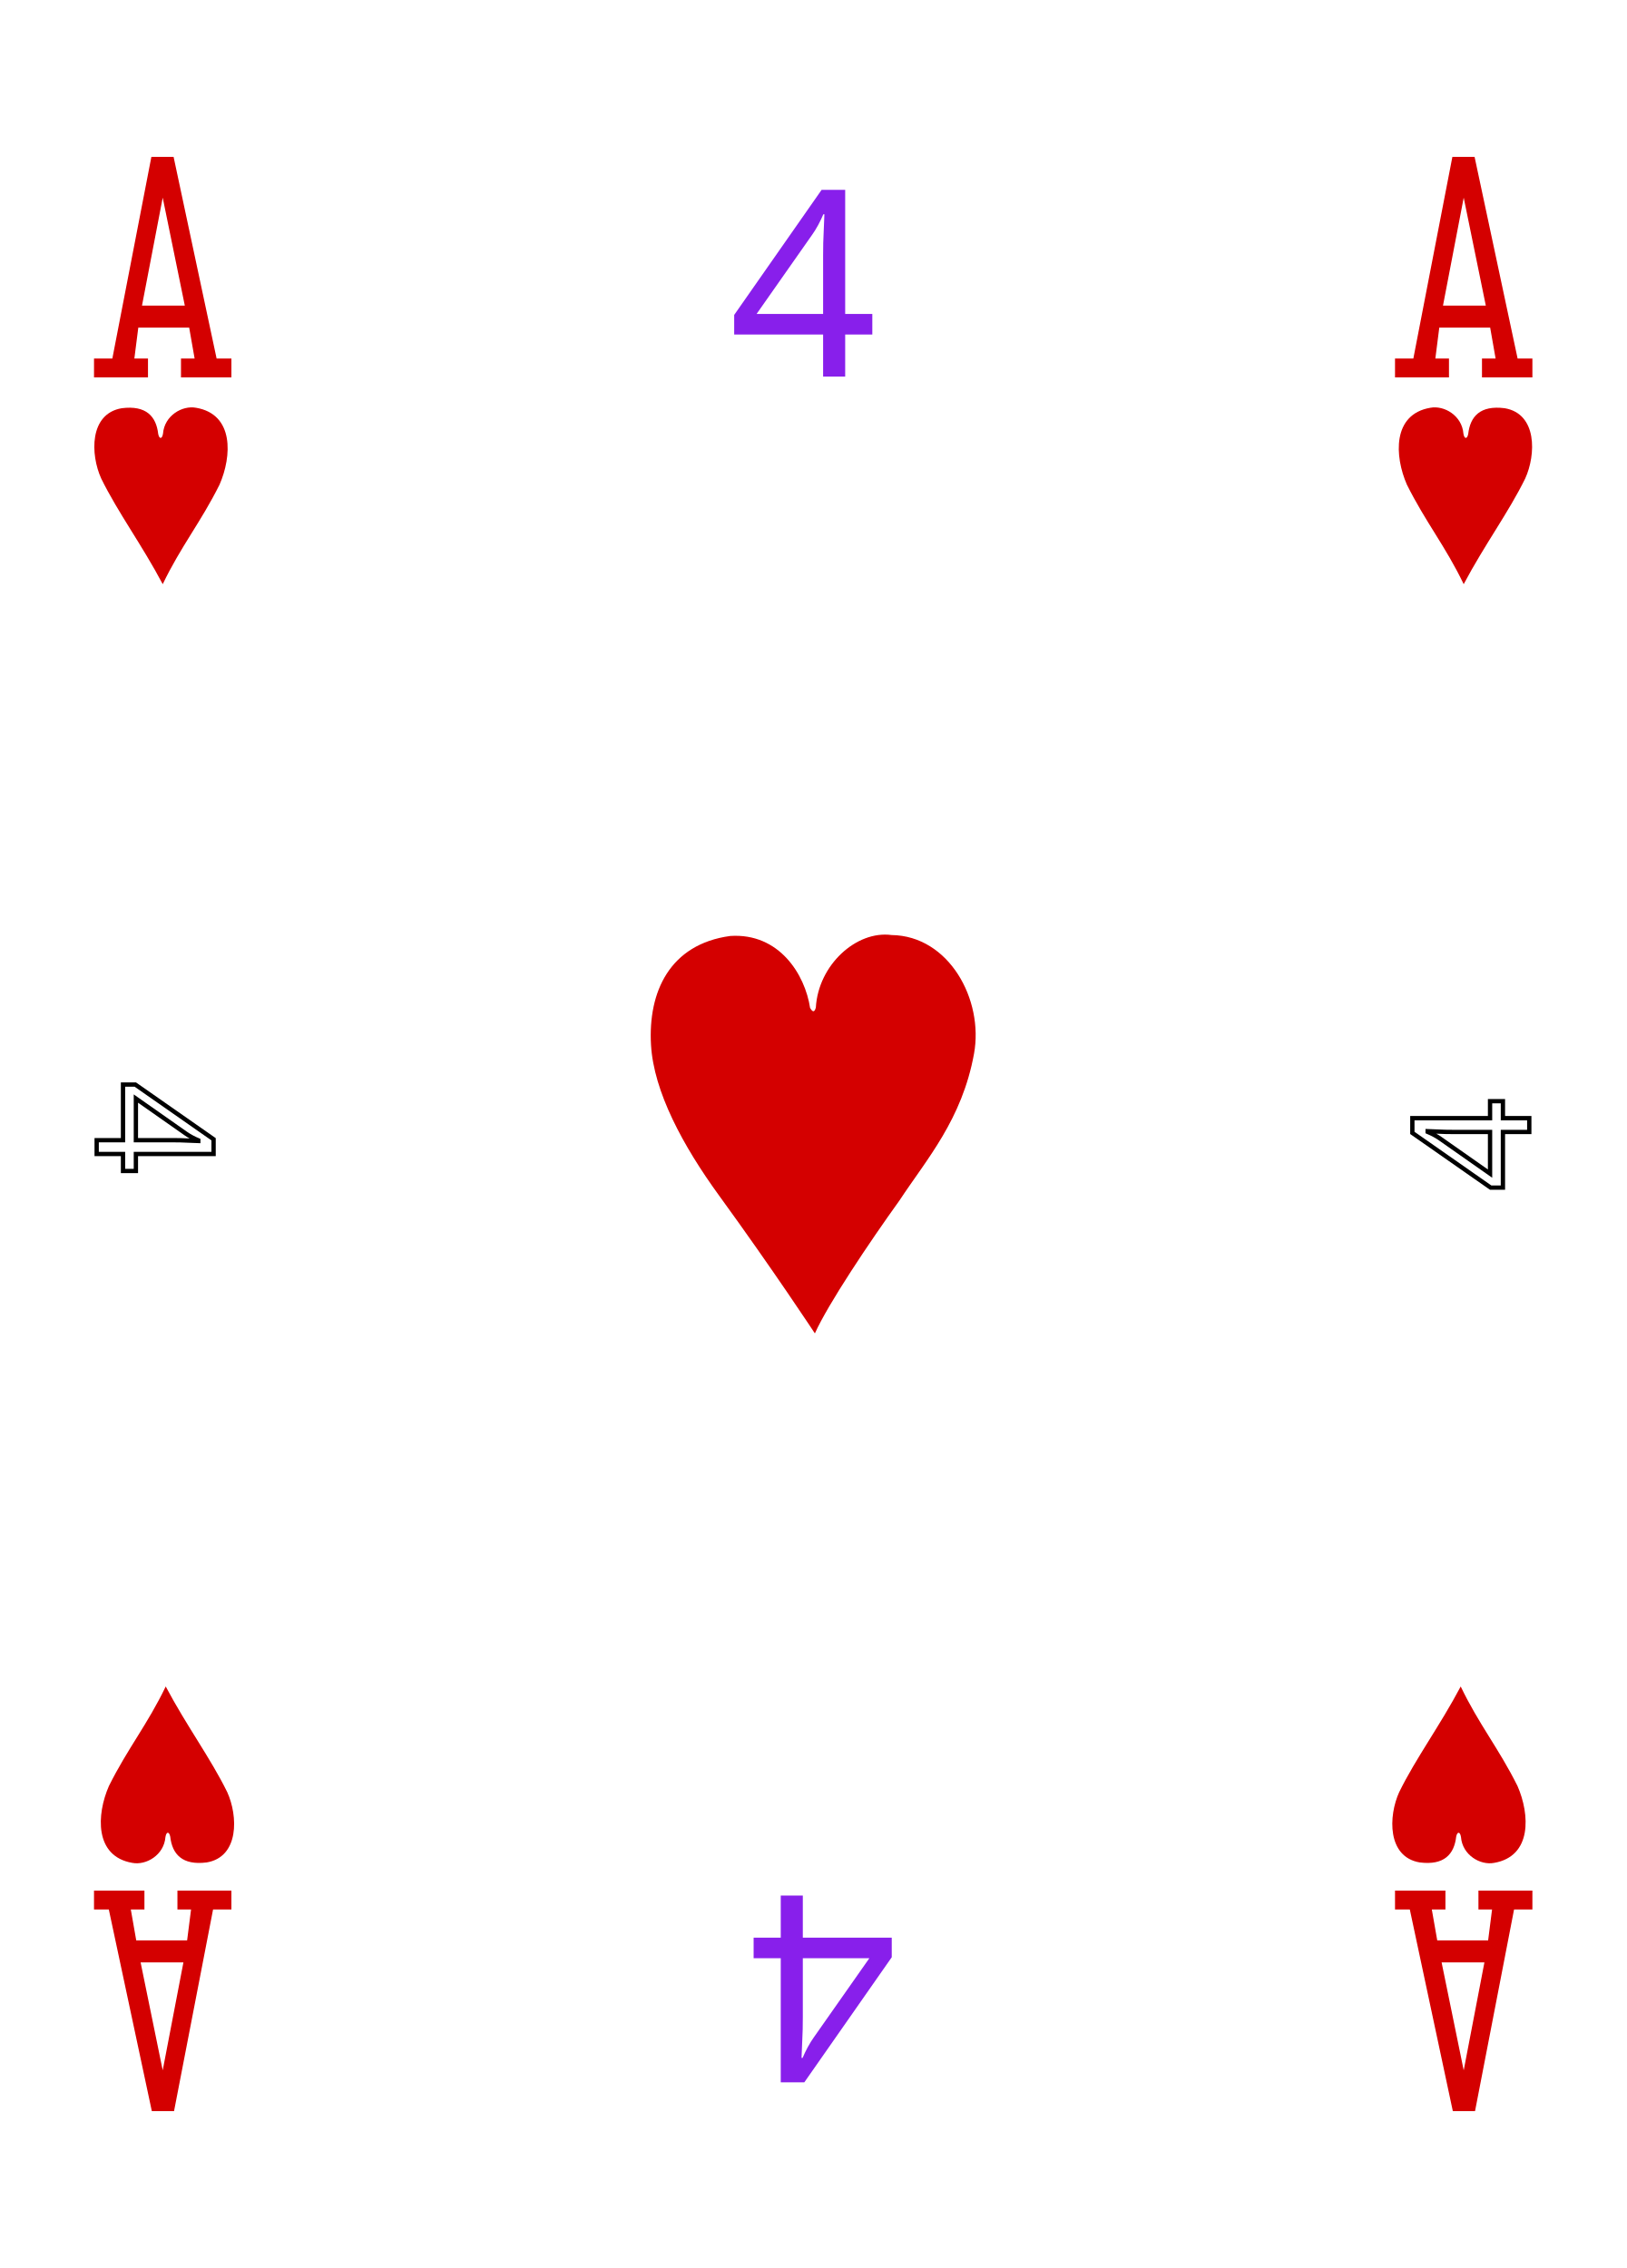
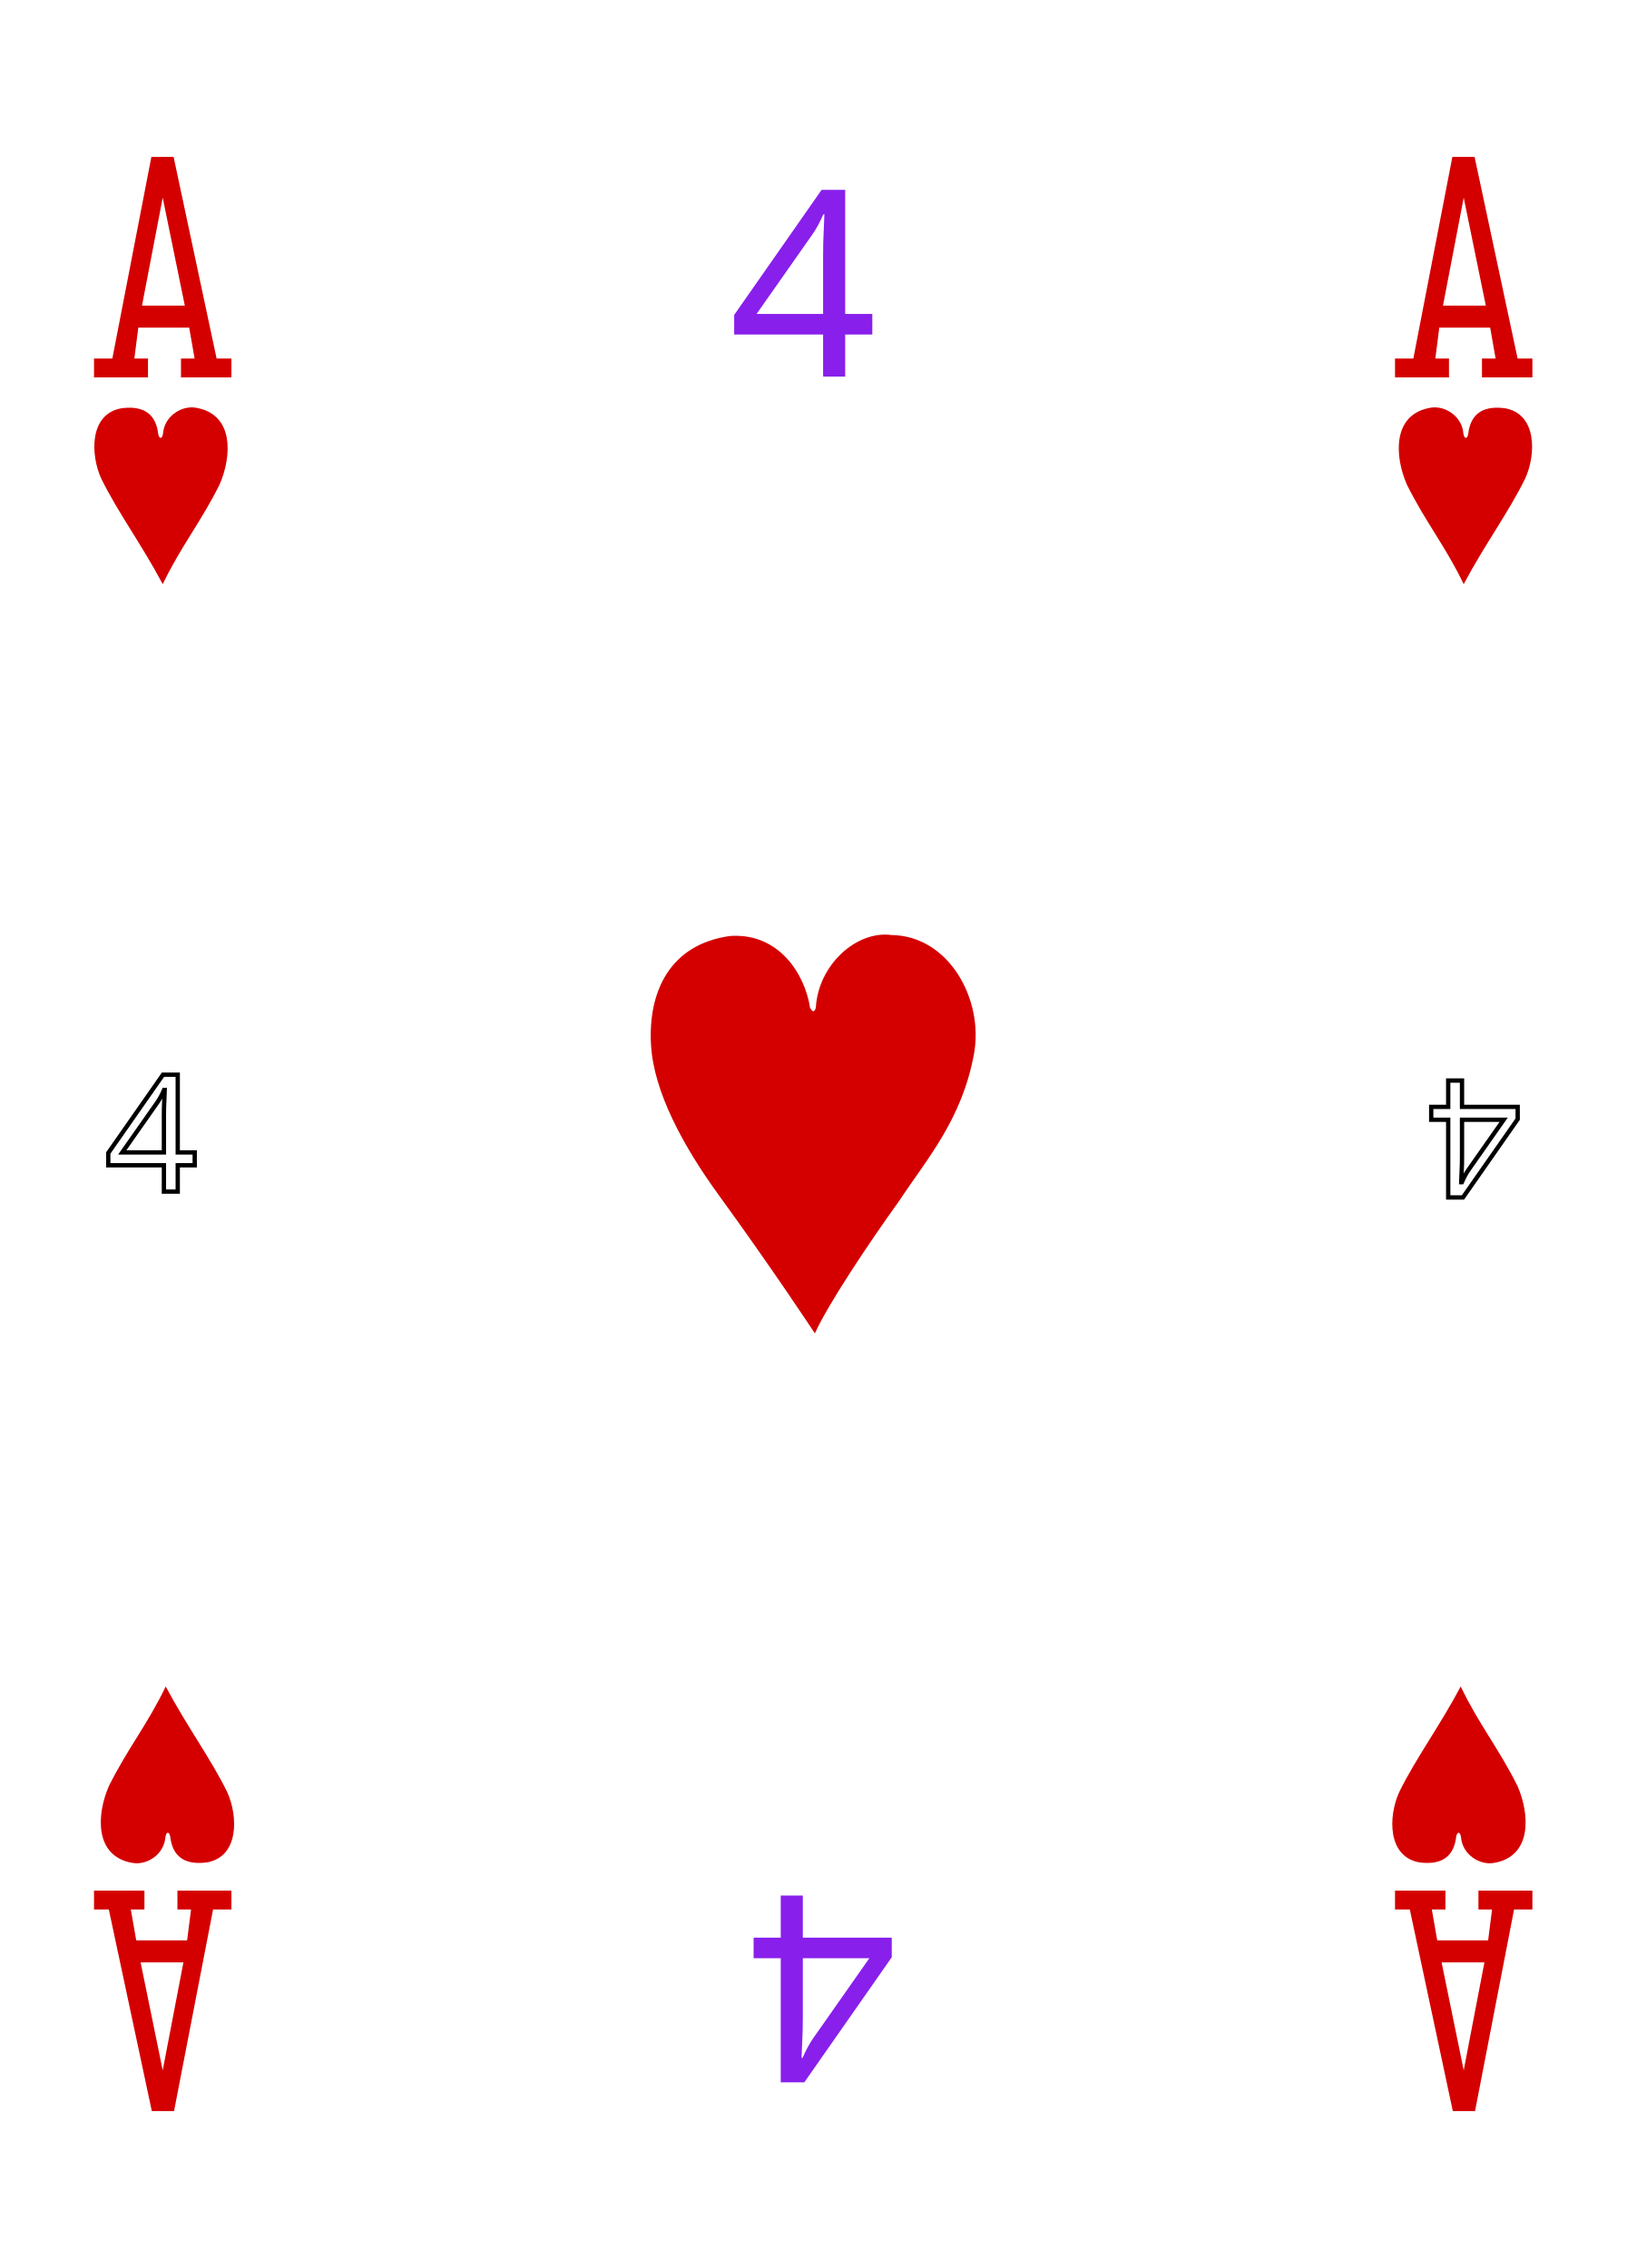
<svg xmlns="http://www.w3.org/2000/svg" xmlns:xlink="http://www.w3.org/1999/xlink" width="224.25" height="312.781" id="svg18947" version="1.1">
  <defs id="defs18949">
    <linearGradient id="linearGradient3006">
      <stop style="stop-color:#ffffff;stop-opacity:1;" offset="0" id="stop3008" />
      <stop id="stop3014" offset="0.377" style="stop-color:#7f7f7f;stop-opacity:1;" />
      <stop style="stop-color:#ffffff;stop-opacity:1;" offset="0.802" id="stop3016" />
      <stop style="stop-color:#cccccc;stop-opacity:1" offset="1" id="stop3010" />
    </linearGradient>
    <linearGradient id="linearGradient3804">
      <stop style="stop-color:#000000;stop-opacity:1;" offset="0" id="stop3806" />
      <stop id="stop3812" offset="0.5" style="stop-color:#333333;stop-opacity:1" />
      <stop style="stop-color:#000000;stop-opacity:1;" offset="1" id="stop3808" />
    </linearGradient>
    <linearGradient id="linearGradient3833">
      <stop style="stop-color:#000000;stop-opacity:1;" offset="0" id="stop3835" />
      <stop id="stop3841" offset="0.5" style="stop-color:#333333;stop-opacity:1" />
      <stop style="stop-color:#000000;stop-opacity:1" offset="1" id="stop3837" />
    </linearGradient>
    <linearGradient id="linearGradient3851">
      <stop style="stop-color:#808080;stop-opacity:1;" offset="0" id="stop3853" />
      <stop id="stop3859" offset="0.5" style="stop-color:#ffffff;stop-opacity:1;" />
      <stop style="stop-color:#808080;stop-opacity:1;" offset="1" id="stop3855" />
    </linearGradient>
    <radialGradient xlink:href="#linearGradient3933-4-3" id="radialGradient3939-7-7" cx="44.15" cy="208.928" fx="44.15" fy="208.928" r="74.727" gradientTransform="matrix(0.9724199,-0.00350785,0.00204639,0.4092987,4026.407,-290.6514)" gradientUnits="userSpaceOnUse" />
    <linearGradient id="linearGradient3933-4-3">
      <stop style="stop-color:#000000;stop-opacity:1;" offset="0" id="stop3935-0-7" />
      <stop style="stop-color:#000000;stop-opacity:0;" offset="1" id="stop3937-9-2" />
    </linearGradient>
    <linearGradient xlink:href="#linearGradient3006-1-5" id="linearGradient3012-2-7" x1="81.906" y1="294.384" x2="178.156" y2="294.384" gradientUnits="userSpaceOnUse" gradientTransform="translate(3914.848,-255.2825)" />
    <linearGradient id="linearGradient3006-1-5">
      <stop style="stop-color:#ffffff;stop-opacity:1;" offset="0" id="stop3008-6-4" />
      <stop id="stop3014-8-12" offset="0.377" style="stop-color:#7f7f7f;stop-opacity:1;" />
      <stop style="stop-color:#ffffff;stop-opacity:1;" offset="0.802" id="stop3016-5-0" />
      <stop style="stop-color:#cccccc;stop-opacity:1" offset="1" id="stop3010-7-0" />
    </linearGradient>
    <linearGradient gradientTransform="translate(3914.848,-376.2825)" xlink:href="#linearGradient3804-6-4" id="linearGradient3810-9-1" x1="65.224" y1="394.696" x2="156.749" y2="394.696" gradientUnits="userSpaceOnUse" />
    <linearGradient id="linearGradient3804-6-4">
      <stop style="stop-color:#000000;stop-opacity:1;" offset="0" id="stop3806-1-6" />
      <stop id="stop3812-4-0" offset="0.5" style="stop-color:#333333;stop-opacity:1" />
      <stop style="stop-color:#000000;stop-opacity:1;" offset="1" id="stop3808-2-7" />
    </linearGradient>
    <radialGradient xlink:href="#linearGradient3024-3-7" id="radialGradient3030-7-1" cx="114.593" cy="428.493" fx="114.593" fy="428.493" r="43.142" gradientTransform="matrix(0.7913852,4.4166814e-8,0,0.4810074,3940.863,-177.7307)" gradientUnits="userSpaceOnUse" />
    <linearGradient id="linearGradient3024-3-7">
      <stop id="stop3028-2-7" offset="0" style="stop-color:#000000;stop-opacity:1" />
      <stop id="stop3026-2-7" offset="1" style="stop-color:#242424;stop-opacity:1;" />
    </linearGradient>
    <linearGradient gradientTransform="translate(3914.848,-376.2825)" xlink:href="#linearGradient3101-2-3" id="linearGradient3113-4-7" gradientUnits="userSpaceOnUse" x1="145.602" y1="375.926" x2="183.78" y2="390.783" />
    <linearGradient id="linearGradient3101-2-3">
      <stop style="stop-color:#000000;stop-opacity:1;" offset="0" id="stop3103-4-3" />
      <stop style="stop-color:#000000;stop-opacity:0;" offset="1" id="stop3105-5-5" />
    </linearGradient>
    <linearGradient gradientTransform="translate(3914.848,-376.2825)" xlink:href="#linearGradient3101-2-3" id="linearGradient3107-7-9" x1="113.006" y1="395.661" x2="116.814" y2="405.196" gradientUnits="userSpaceOnUse" />
    <linearGradient xlink:href="#linearGradient3833-1-81" id="linearGradient3086-3-9" gradientUnits="userSpaceOnUse" gradientTransform="matrix(0.4384643,7.9081918e-4,-6.5324466e-4,0.5308057,903.2701,-3758.355)" x1="-158.781" y1="459.141" x2="-128.625" y2="459.141" />
    <linearGradient id="linearGradient3833-1-81">
      <stop style="stop-color:#000000;stop-opacity:1;" offset="0" id="stop3835-5-82" />
      <stop id="stop3841-2-6" offset="0.5" style="stop-color:#333333;stop-opacity:1" />
      <stop style="stop-color:#000000;stop-opacity:1" offset="1" id="stop3837-7-6" />
    </linearGradient>
    <linearGradient xlink:href="#linearGradient3851-5-38" id="linearGradient3088-8-0" gradientUnits="userSpaceOnUse" gradientTransform="matrix(0.4384643,7.9081918e-4,-6.5324466e-4,0.5308057,970.1511,-3759.495)" x1="-311.312" y1="463.516" x2="-281.156" y2="463.516" />
    <linearGradient id="linearGradient3851-5-38">
      <stop style="stop-color:#808080;stop-opacity:1;" offset="0" id="stop3853-1-0" />
      <stop id="stop3859-7-1" offset="0.5" style="stop-color:#ffffff;stop-opacity:1;" />
      <stop style="stop-color:#808080;stop-opacity:1;" offset="1" id="stop3855-1-2" />
    </linearGradient>
  </defs>
  <g transform="translate(-247.874,-381.6862)" id="layer1">
    <g transform="translate(267.498,-3586.971)" id="g10665" style="display:inline">
      <path d="m -6.661,4020.7 0,-2.6 2.528,0 5.381,-27.808 3.062,0 5.931,27.808 2.041,0 0,2.6 -6.952,0 0,-2.6 1.878,0 -0.748,-4.261 -7.016,0 -0.542,4.261 1.878,0 0,2.6 z m 12.519,-9.895 -3.048,-14.887 -2.856,14.887 z" id="path7183" style="fill:#d40000;fill-opacity:1;display:inline" />
      <path d="m 191.659,4229.395 0,2.6 -2.528,0 -5.381,27.808 -3.062,0 -5.931,-27.808 -2.04,0 0,-2.6 6.952,0 0,2.6 -1.878,0 0.748,4.261 7.016,0 0.542,-4.261 -1.878,0 0,-2.6 z m -12.519,9.895 3.048,14.887 2.856,-14.887 z" id="path7186" style="fill:#d40000;fill-opacity:1;display:inline" />
      <path style="fill:#d40000;fill-opacity:1;display:inline" id="path7183-79" d="m 172.717,4020.7 0,-2.6 2.528,0 5.381,-27.808 3.062,0 5.931,27.808 2.04,0 0,2.6 -6.952,0 0,-2.6 1.878,0 -0.748,-4.261 -7.016,0 -0.542,4.261 1.878,0 0,2.6 z m 12.519,-9.895 -3.048,-14.887 -2.856,14.887 z" />
      <path style="fill:#d40000;fill-opacity:1;display:inline" id="path7186-9" d="m 12.281,4229.395 0,2.6 -2.528,0 -5.381,27.808 -3.062,0 -5.931,-27.808 -2.041,0 0,-2.6 6.952,0 0,2.6 -1.878,0 0.748,4.261 7.016,0 0.542,-4.261 -1.878,0 0,-2.6 z m -12.519,9.895 3.048,14.887 2.856,-14.887 z" />
      <path style="fill:#d40000;fill-opacity:1;display:inline" id="path8626-7" d="m 190.666,4034.653 c 1.504,-3.299 1.669,-8.935 -2.823,-9.698 -3.384,-0.435 -4.761,1.138 -5.035,3.555 -0.135,0.706 -0.534,0.749 -0.66,-0.055 -0.194,-2.479 -2.648,-3.926 -4.566,-3.562 -5.25,0.898 -4.944,6.677 -3.229,10.598 2.594,5.205 5.321,8.491 7.833,13.729 2.886,-5.454 6.182,-9.885 8.479,-14.566 z" />
      <path style="fill:#d40000;fill-opacity:1;display:inline" id="path8648-6" d="m 11.705,4215.807 c 1.504,3.299 1.669,8.935 -2.823,9.698 -3.384,0.435 -4.761,-1.138 -5.035,-3.555 -0.135,-0.706 -0.534,-0.749 -0.66,0.055 -0.194,2.479 -2.648,3.926 -4.566,3.562 -5.25,-0.898 -4.944,-6.677 -3.229,-10.598 2.594,-5.206 5.321,-8.491 7.833,-13.729 2.886,5.454 6.182,9.885 8.479,14.566 z" />
      <path style="fill:#d40000;fill-opacity:1;display:inline" id="path8626" d="m -5.667,4034.654 c -1.504,-3.299 -1.669,-8.935 2.823,-9.698 3.384,-0.435 4.761,1.138 5.035,3.555 0.135,0.706 0.534,0.749 0.66,-0.055 0.194,-2.479 2.648,-3.926 4.566,-3.562 5.25,0.898 4.944,6.677 3.229,10.598 -2.594,5.205 -5.321,8.491 -7.833,13.729 -2.886,-5.454 -6.182,-9.885 -8.479,-14.566 z" />
      <path style="fill:#d40000;fill-opacity:1;display:inline" id="path8512" d="m 81.052,4097.738 c 6.787,-0.451 10.325,5.346 11.015,9.915 0.412,0.726 0.637,0.521 0.795,-0.04 0.332,-5.865 5.581,-10.659 10.443,-10.004 7.912,0.103 12.72,8.907 11.368,16.358 -1.652,9.102 -6.555,14.584 -10.267,20.229 -4.2,5.845 -9.854,14.288 -11.676,18.351 0,0 -5.746,-8.744 -13.221,-19.028 -4.999,-6.877 -8.999,-14.328 -9.372,-20.744 -0.426,-7.33 2.583,-13.9 10.915,-15.036 z" />
      <path style="fill:#d40000;fill-opacity:1;display:inline" id="path8648" d="m 173.294,4215.807 c -1.504,3.299 -1.669,8.935 2.823,9.698 3.384,0.436 4.761,-1.138 5.035,-3.555 0.135,-0.706 0.534,-0.749 0.66,0.055 0.194,2.479 2.648,3.926 4.566,3.562 5.25,-0.898 4.944,-6.677 3.229,-10.598 -2.594,-5.206 -5.321,-8.491 -7.833,-13.729 -2.886,5.454 -6.182,9.885 -8.479,14.566 z" />
    </g>
    <g id="g4761" transform="matrix(0.95,0,0,0.95,17.99727,26.90416)" />
    <g id="g439174" transform="matrix(0.95,0,0,0.95,17.99821,26.90384)">
      <g style="fill:#881feb;fill-opacity:1" transform="translate(-9.7e-4,3.2e-4)" id="layer1-6">
        <text xml:space="preserve" style="font-size:37.746px;font-style:normal;font-variant:normal;font-weight:normal;font-stretch:normal;text-align:start;line-height:125%;letter-spacing:0px;word-spacing:0px;writing-mode:lr-tb;text-anchor:start;fill:#881feb;fill-opacity:1;stroke:none;font-family:Card Characters;-inkscape-font-specification:Card Characters" x="347.733" y="428.123" id="text70860">
          <tspan id="tspan70862" x="347.733" y="428.123">4</tspan>
        </text>
      </g>
-       <g id="layer1-6-7" transform="matrix(0.6259637,0,0,0.6259637,37.97568,280.0343)" style="fill:none;stroke:#000000;stroke-opacity:1">
-         <text id="text70860-7" y="-348.31" x="399.965" style="font-size:37.746px;font-style:normal;font-variant:normal;font-weight:normal;font-stretch:normal;text-align:start;line-height:125%;letter-spacing:0px;word-spacing:0px;writing-mode:lr-tb;text-anchor:start;fill:none;stroke:#000000;stroke-opacity:1;font-family:Card Characters;-inkscape-font-specification:Card Characters" xml:space="preserve" transform="matrix(0,1,-1,0,0,0)">
+       <g id="layer1-6-7" transform="matrix(0,-0.6259637,0.6259637,0,6.824016,764.4693)" style="fill:none;stroke:#000000;stroke-opacity:1">
+         <text id="text70860-7" y="-348.31" x="399.965" style="font-style:normal;font-variant:normal;font-weight:normal;font-stretch:normal;font-size:37.746px;line-height:125%;font-family:'Card Characters';-inkscape-font-specification:'Card Characters';text-align:start;letter-spacing:0px;word-spacing:0px;writing-mode:lr-tb;text-anchor:start;fill:none;stroke:#000000;stroke-opacity:1" xml:space="preserve" transform="matrix(0,1,-1,0,0,0)">
          <tspan y="-348.31" x="399.965" id="tspan73422">4</tspan>
        </text>
      </g>
    </g>
    <g id="g439182" transform="matrix(-0.95,0,0,-0.95,701.9301,1049.823)">
      <g id="g439184" transform="translate(-9.7e-4,3.2e-4)" style="fill:#881feb;fill-opacity:1">
        <text id="text439186" y="428.123" x="347.733" style="font-size:37.746px;font-style:normal;font-variant:normal;font-weight:normal;font-stretch:normal;text-align:start;line-height:125%;letter-spacing:0px;word-spacing:0px;writing-mode:lr-tb;text-anchor:start;fill:#881feb;fill-opacity:1;stroke:none;font-family:Card Characters;-inkscape-font-specification:Card Characters" xml:space="preserve">
          <tspan y="428.123" x="347.733" id="tspan439188">4</tspan>
        </text>
      </g>
-       <g style="fill:none;stroke:#000000;stroke-opacity:1" transform="matrix(0.6259637,0,0,0.6259637,37.97568,280.0343)" id="g439190">
-         <text transform="matrix(0,1,-1,0,0,0)" xml:space="preserve" style="font-size:37.746px;font-style:normal;font-variant:normal;font-weight:normal;font-stretch:normal;text-align:start;line-height:125%;letter-spacing:0px;word-spacing:0px;writing-mode:lr-tb;text-anchor:start;fill:none;stroke:#000000;stroke-opacity:1;font-family:Card Characters;-inkscape-font-specification:Card Characters" x="399.965" y="-348.31" id="text439192">
+       <g style="fill:none;stroke:#000000;stroke-opacity:1" transform="matrix(0,-0.6259637,0.6259637,0,6.824016,764.4693)" id="g439190">
+         <text transform="matrix(0,1,-1,0,0,0)" xml:space="preserve" style="font-style:normal;font-variant:normal;font-weight:normal;font-stretch:normal;font-size:37.746px;line-height:125%;font-family:'Card Characters';-inkscape-font-specification:'Card Characters';text-align:start;letter-spacing:0px;word-spacing:0px;writing-mode:lr-tb;text-anchor:start;fill:none;stroke:#000000;stroke-opacity:1" x="399.965" y="-348.31" id="text439192">
          <tspan id="tspan439194" x="399.965" y="-348.31">4</tspan>
        </text>
      </g>
    </g>
  </g>
</svg>
